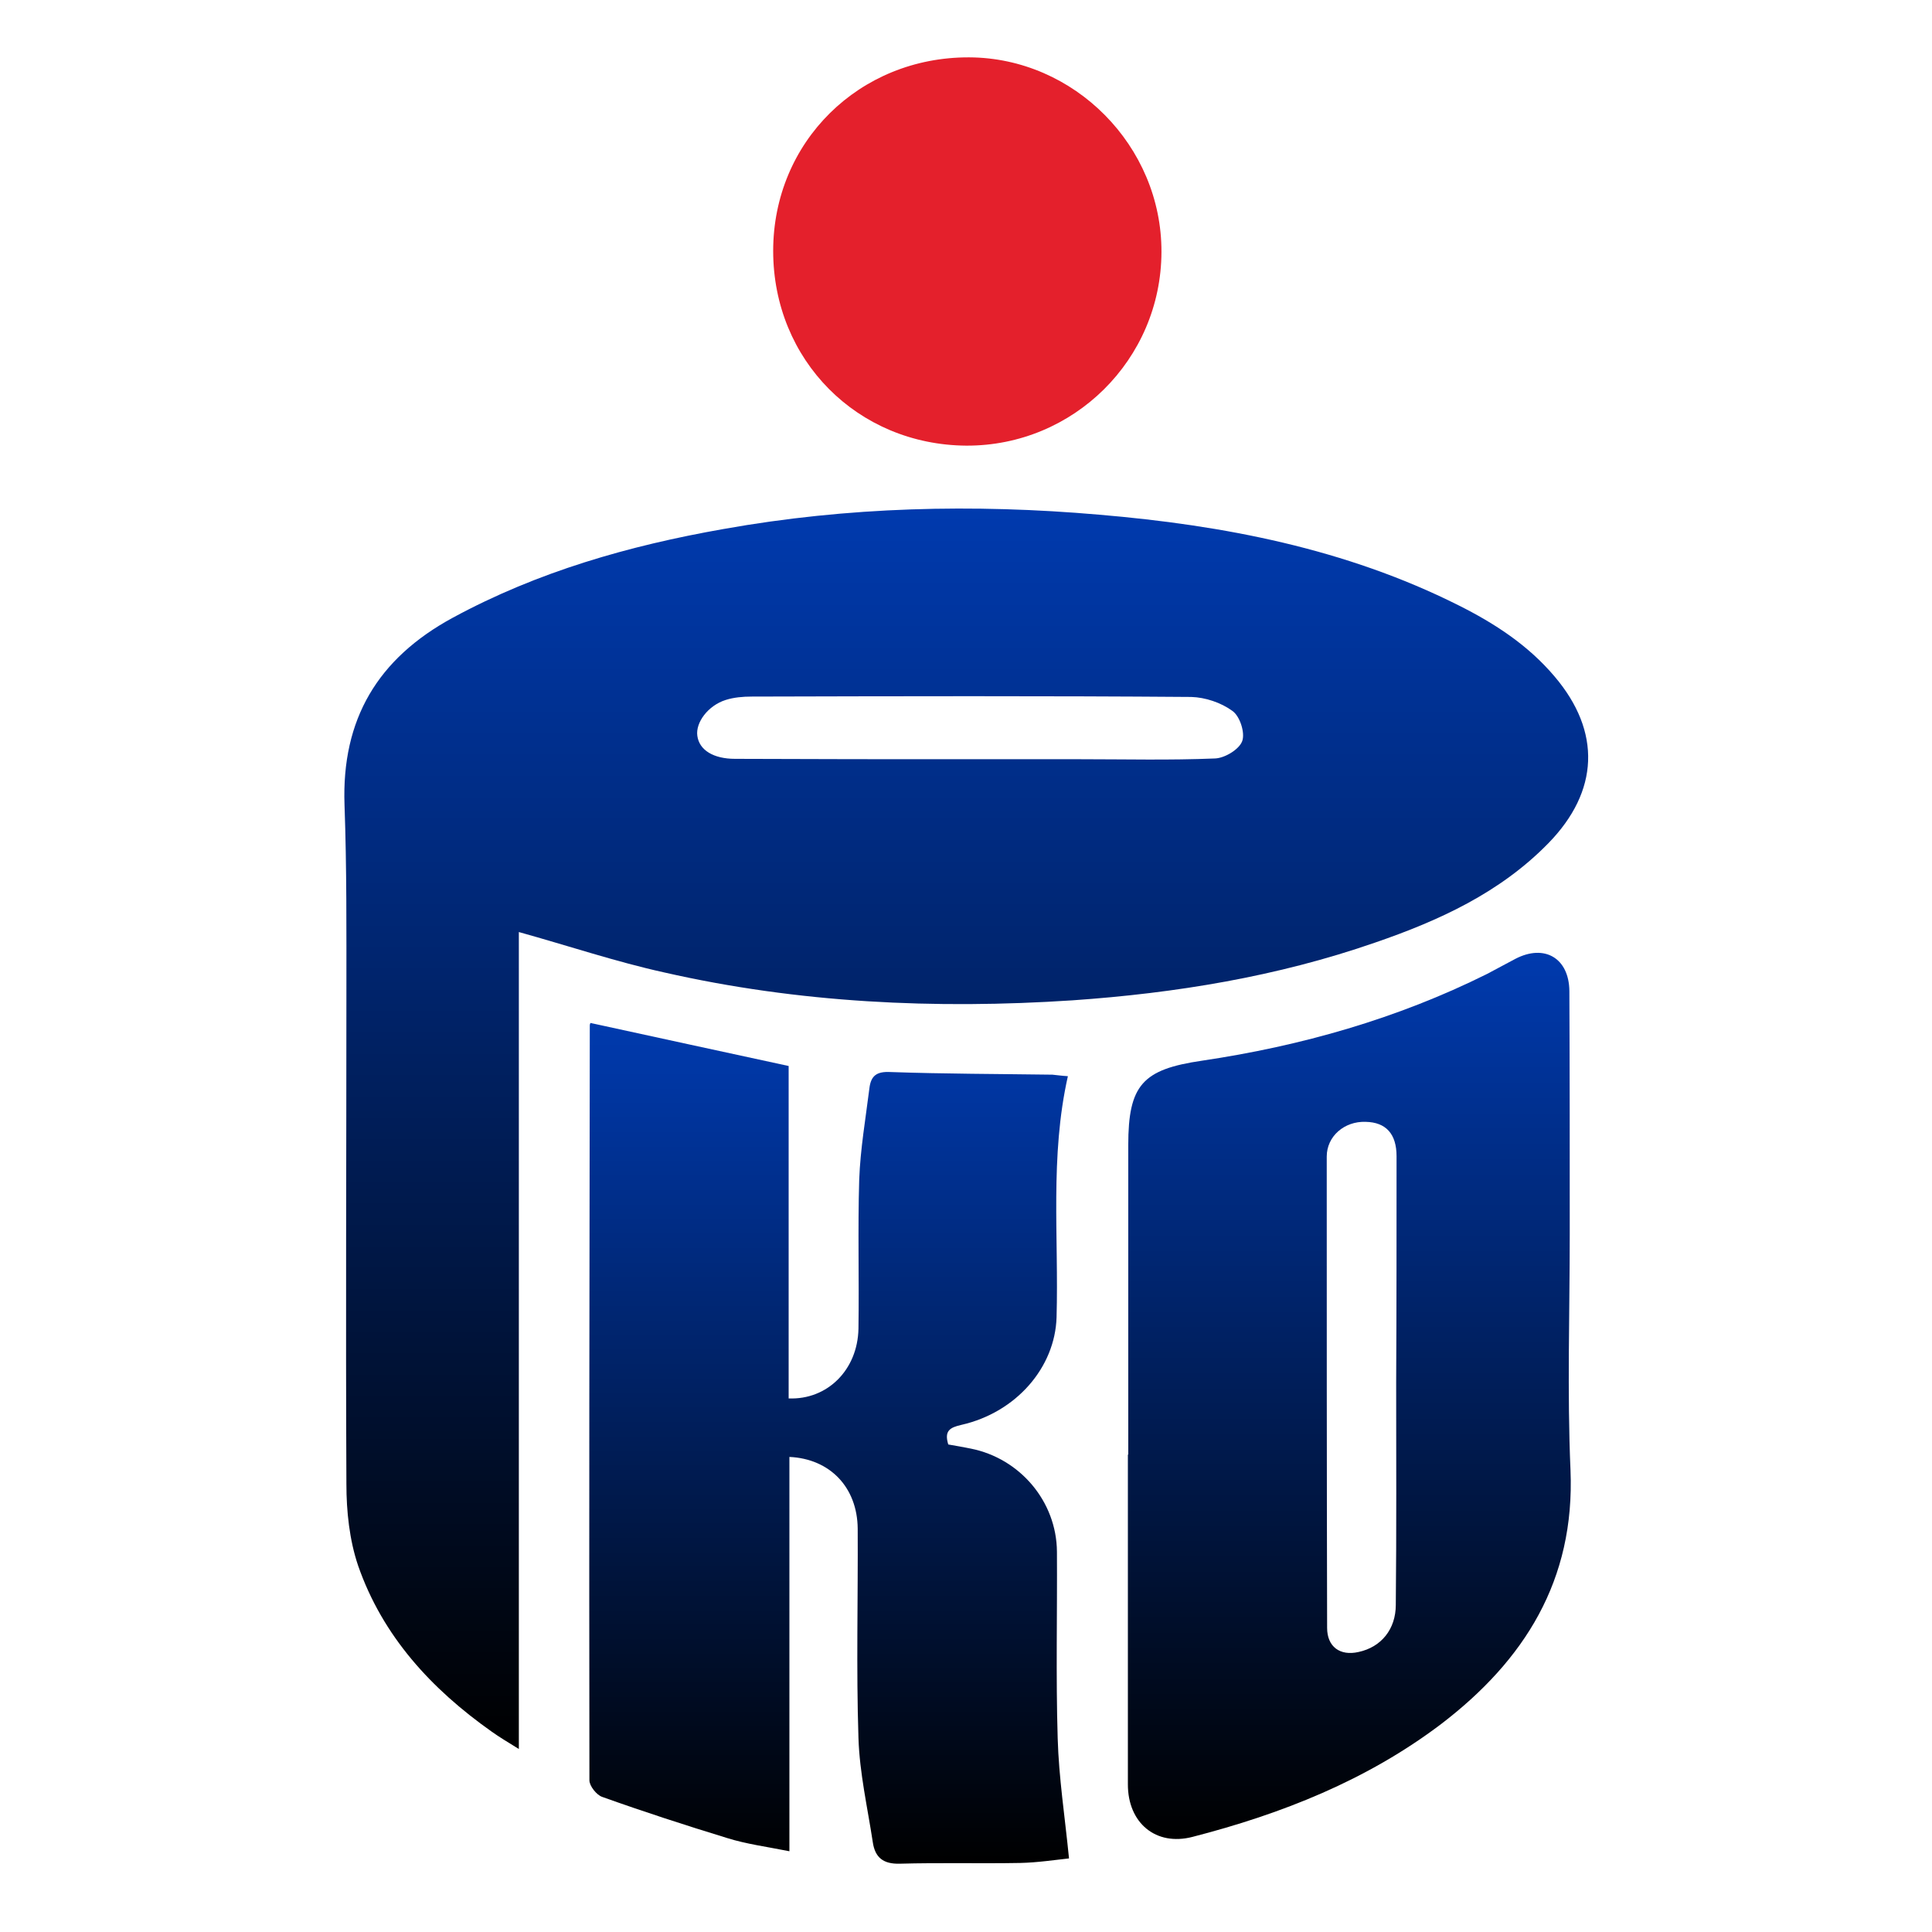
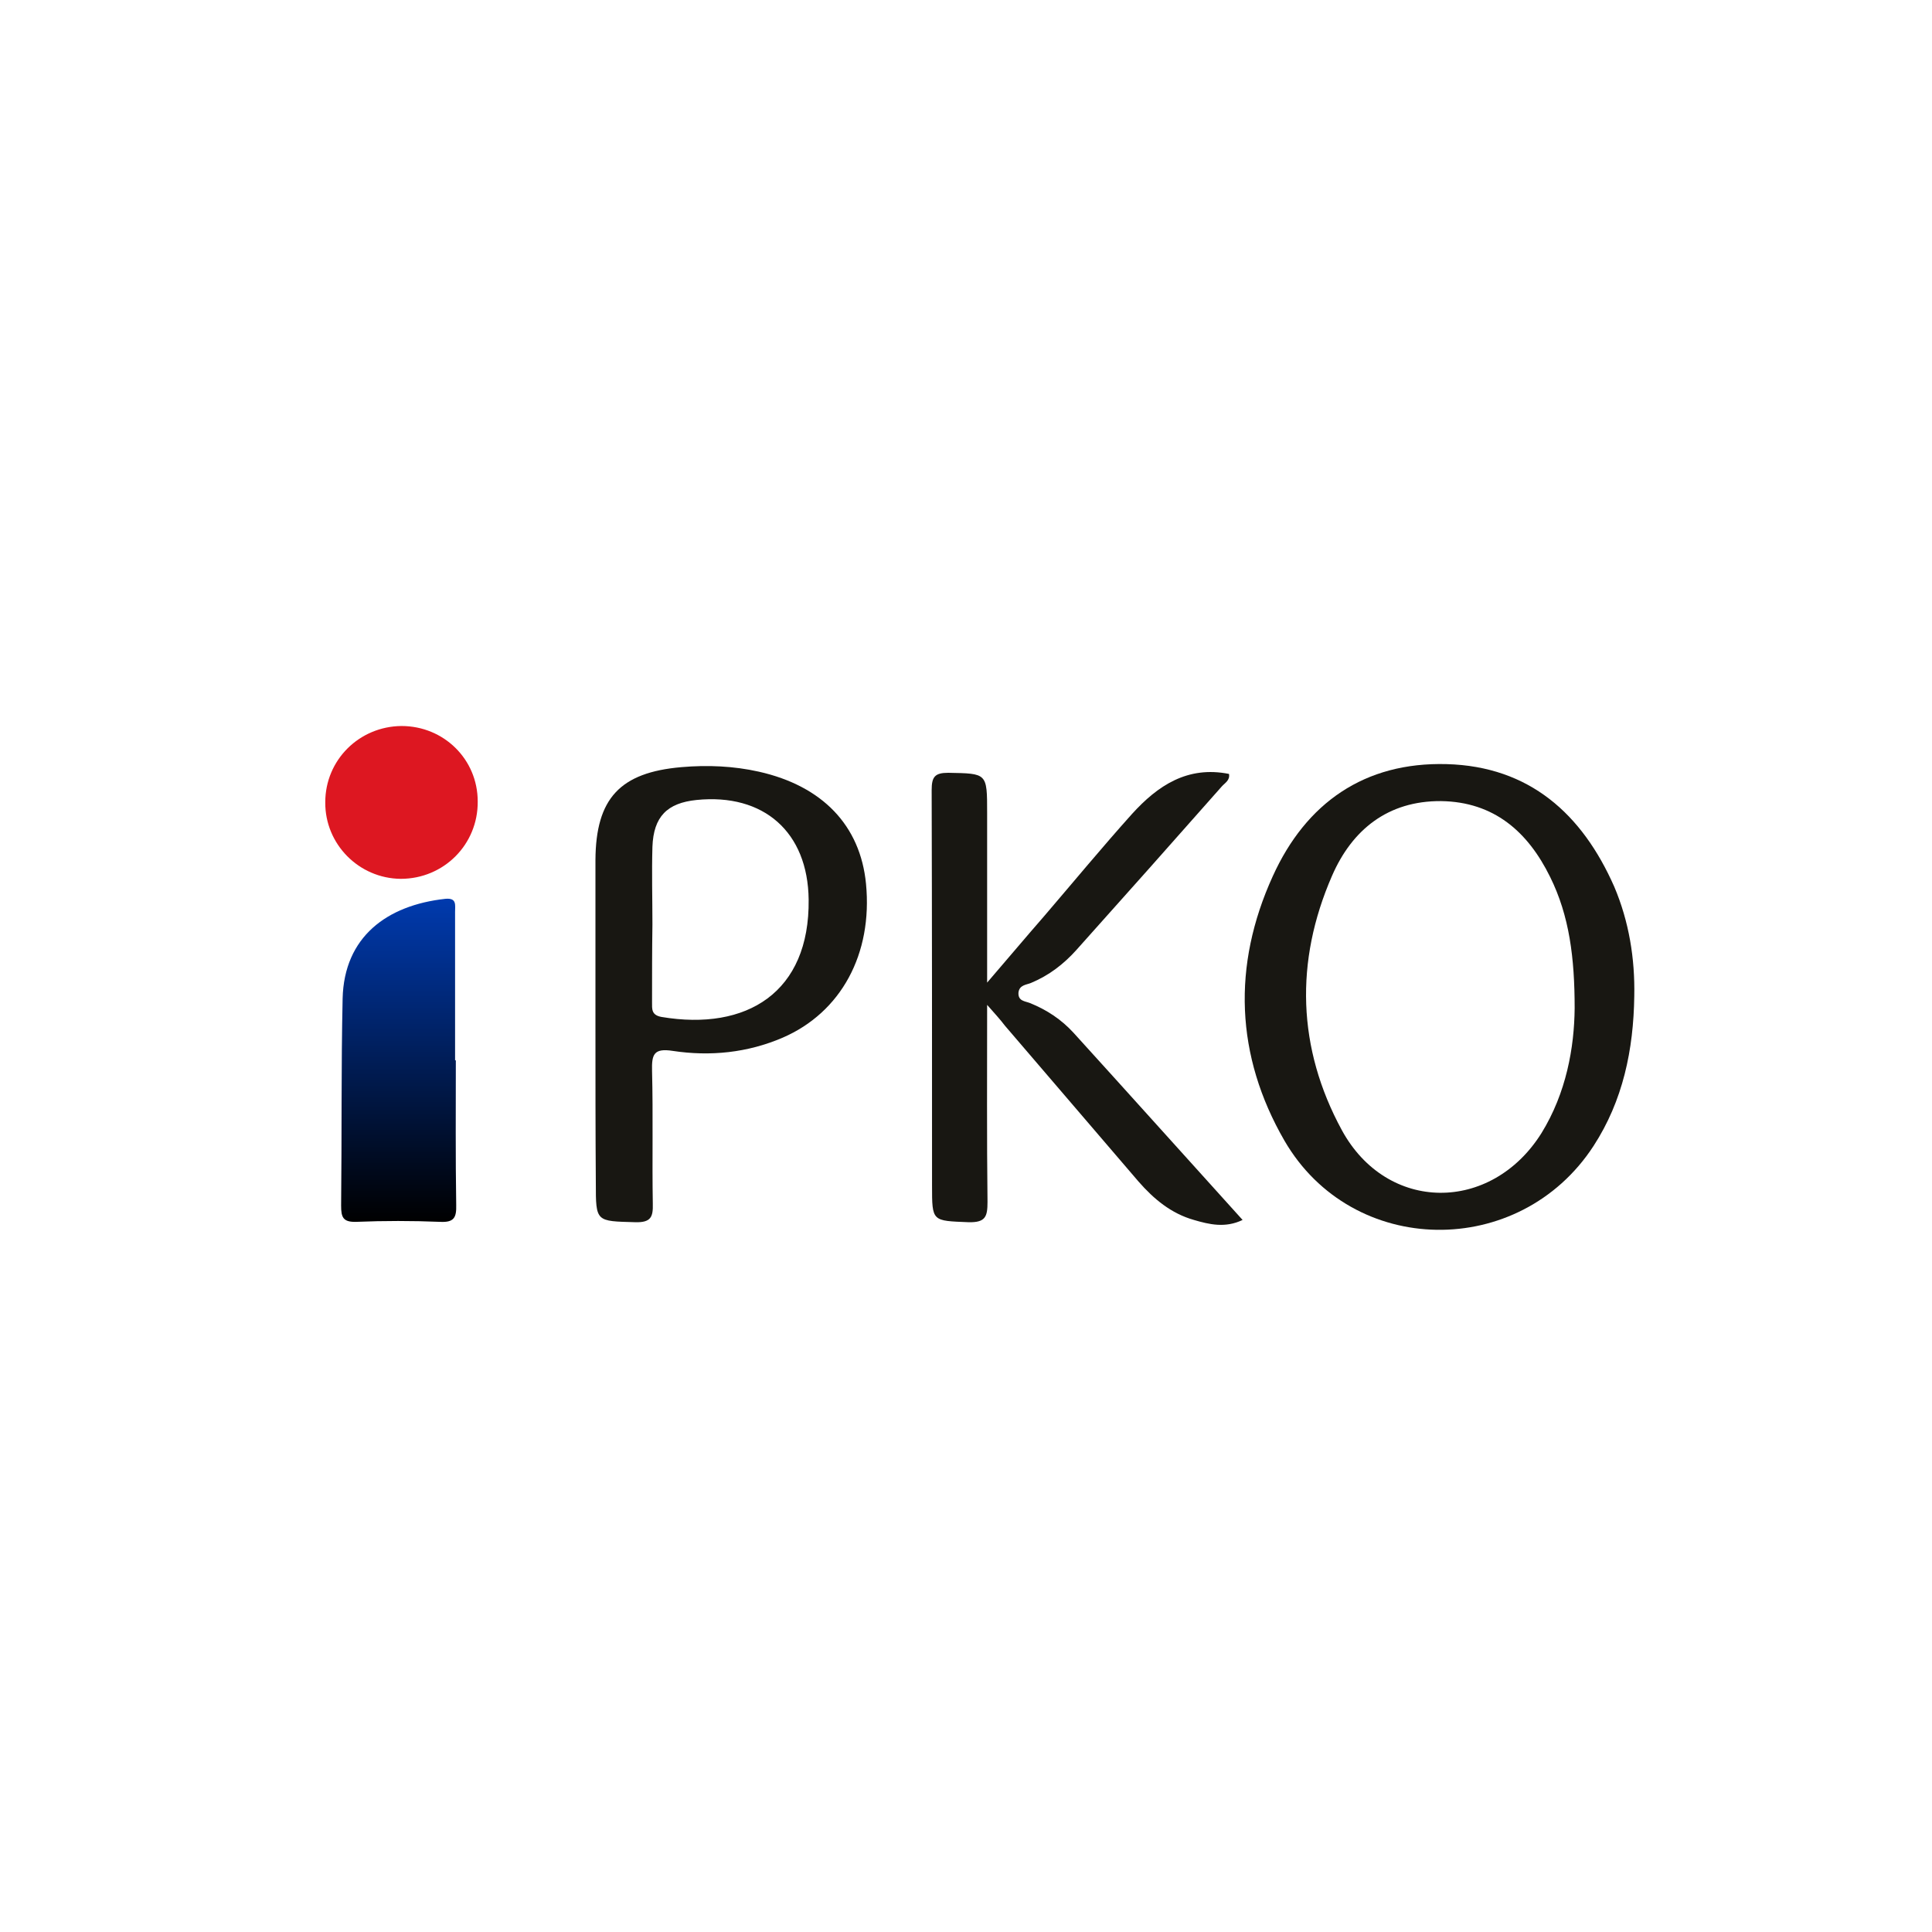
<svg xmlns="http://www.w3.org/2000/svg" version="1.1" id="Layer_1" x="0px" y="0px" viewBox="0 0 512 512" style="enable-background:new 0 0 512 512;" xml:space="preserve">
  <style type="text/css">
- 	.st0{fill:url(#SVGID_1_);}
- 	.st1{fill:url(#SVGID_2_);}
- 	.st2{fill:url(#SVGID_3_);}
- 	.st3{fill:#E4202C;}
+ 	.st0{fill:#181712;}
+ 	.st1{fill:url(#SVGID_1_);}
+ 	.st2{fill:#DD1721;}
</style>
-   <linearGradient id="SVGID_1_" gradientUnits="userSpaceOnUse" x1="256.056" y1="463.42" x2="256.056" y2="134.77">
+   <path class="st0" d="M433.1,264c-0.2,14.2-3,27.7-10.8,39.7c-19.6,30.1-63.9,29.6-81.9-1.4c-13-22.5-13.9-46.4-3.1-70.1  c8.8-19.4,24.3-30.3,46.1-29.7c21.9,0.6,35.9,13.2,44.4,32.5C431.7,244.2,433.3,254,433.1,264z M417.3,267.2  c0-13.4-1.4-24.5-6.5-34.8c-5.9-12-14.9-19.9-28.9-20.1c-14.1-0.1-23.6,7.6-28.9,19.8c-9.9,22.7-9.2,45.7,2.6,67.4  c12,22,39.6,22,52.9,0.8C415.1,289.6,417.2,277.6,417.3,267.2z" />
+   <path class="st0" d="M261.6,266.3c0,18.3-0.1,35.3,0.1,52.2c0,3.9-0.5,5.5-5,5.4c-9.7-0.4-9.7-0.1-9.7-9.7c0-34.9,0-69.9-0.1-104.8  c0-3.5,0.8-4.6,4.4-4.6c10.3,0.2,10.3,0,10.3,10.6c0,14.5,0,29.1,0,45c5.6-6.5,10.3-12.1,15.1-17.6c7.8-9.1,15.4-18.3,23.3-27.1  c6.8-7.5,14.7-12.8,25.7-10.6c0.3,1.7-1.1,2.4-1.9,3.3c-12.8,14.5-25.6,28.9-38.5,43.3c-3.4,3.8-7.3,6.8-12.1,8.8  c-1.2,0.5-3.1,0.5-3.3,2.6c-0.1,2.2,1.7,2.2,3,2.7c4.5,1.8,8.4,4.4,11.6,7.9c14.9,16.4,29.7,32.9,44.8,49.6c-4.6,2.2-8.8,1.2-12.9,0  c-6-1.7-10.6-5.5-14.7-10.2c-11.8-13.8-23.6-27.5-35.4-41.3C265.1,270.2,263.7,268.7,261.6,266.3z" />
+   <path class="st0" d="M157.8,272.2c0-14.8,0-29.5,0-44.3c0.1-16.3,6.5-23.2,22.8-24.6c6.9-0.6,13.8-0.3,20.5,1.2  c16.9,3.8,26.9,14.3,28.4,29.7c1.8,18.6-6.6,34.1-22.1,40.8c-9.3,4-19.2,5-29.1,3.5c-5.1-0.8-5.6,1-5.5,5.3  c0.3,11.7,0,23.5,0.2,35.2c0.1,3.5-0.5,5-4.6,4.9c-10.5-0.3-10.5,0-10.5-10.4C157.8,299.7,157.8,286,157.8,272.2z M172.9,245  C172.8,245,172.8,245,172.9,245c-0.1,6.9-0.1,13.7-0.1,20.6c0,1.8-0.2,3.4,2.5,3.9c22.6,3.8,39.3-6.5,39-31.1  c-0.2-17.9-11.9-28.2-29.7-26.4c-7.8,0.8-11.4,4.4-11.7,12.4C172.7,231.3,172.9,238.1,172.9,245z" />
+   <linearGradient id="SVGID_1_" gradientUnits="userSpaceOnUse" x1="105.624" y1="323.819" x2="105.624" y2="238.184">
    <stop offset="0" style="stop-color:#000000" />
    <stop offset="1" style="stop-color:#003AAE" />
  </linearGradient>
-   <path class="st0" d="M137.5,247c0,71.8,0,143.5,0,216.5c-2.9-1.8-5.1-3.1-7.2-4.6c-16-11.3-28.9-25.3-35.4-44  c-2.3-6.8-3.1-14.4-3.1-21.6c-0.2-43.3,0-86.7,0-130c0-16.7,0.1-33.3-0.5-50c-0.8-22.7,8.8-38.8,28.7-49.6  c22.5-12.2,46.7-19.1,71.7-23.5c33-5.9,66.3-6.7,99.6-3.8c33,2.8,65.3,9,95.2,24c9.6,4.8,18.5,10.6,25.5,18.9  c12.4,14.6,11.8,30.4-1.7,44.2c-12.8,13.1-29,20.5-45.9,26.3c-25.9,9-52.8,13.4-80.2,15.3c-36.4,2.4-72.6,0.7-108.2-7.4  C163.3,254.9,150.8,250.7,137.5,247z M257.5,201.2c9.5,0,19,0,28.5,0c12,0,24,0.3,36-0.2c2.6-0.1,6.4-2.4,7.2-4.6  c0.8-2.2-0.6-6.6-2.6-8c-3-2.2-7.2-3.6-10.9-3.7c-38.8-0.3-77.6-0.2-116.5-0.1c-2.3,0-4.7,0.2-6.9,0.9c-4.7,1.5-8,6-7.5,9.5  c0.5,3.8,4.3,6.1,10,6.1C215.9,201.2,236.7,201.2,257.5,201.2z" />
-   <linearGradient id="SVGID_2_" gradientUnits="userSpaceOnUse" x1="219.59" y1="493.935" x2="219.59" y2="271.188">
-     <stop offset="0" style="stop-color:#000000" />
-     <stop offset="1" style="stop-color:#003AAE" />
-   </linearGradient>
-   <path class="st1" d="M283,285.2c-4.8,21.3-2.4,42.7-3,63.9c-0.4,13.3-10.7,25.2-25.2,28.5c-3.1,0.7-4.6,1.6-3.5,5.2  c1.9,0.3,3.9,0.7,6,1.1c13,2.6,22.7,14,22.8,27.3c0.1,16.5-0.3,33,0.2,49.5c0.3,10.4,1.9,20.7,3,31.8c-3.8,0.4-8.3,1.1-12.9,1.2  c-10.7,0.2-21.3-0.1-32,0.2c-4.3,0.1-6.5-1.6-7.1-5.7c-1.4-9.2-3.5-18.3-3.8-27.6c-0.6-18.5-0.1-37-0.2-55.5  c-0.1-10.9-7.3-18.5-18.1-19c0,34.6,0,69.1,0,104.5c-6-1.2-11.4-1.9-16.5-3.5c-11.1-3.4-22.2-7-33.1-10.9c-1.5-0.5-3.4-2.9-3.4-4.4  c-0.1-66.7,0-133.3,0.1-200c0-0.3,0.1-0.6,0.2-0.7c17.3,3.8,34.6,7.5,52.5,11.4c0,29,0,58.6,0,88.1c10.3,0.4,18.3-7.6,18.5-18.5  c0.2-13.2-0.2-26.3,0.2-39.5c0.3-8.1,1.7-16.2,2.7-24.2c0.4-3.3,1.9-4.5,5.6-4.3c14.3,0.5,28.6,0.5,42.9,0.7  C280,284.9,281.3,285.1,283,285.2z" />
-   <linearGradient id="SVGID_3_" gradientUnits="userSpaceOnUse" x1="357.598" y1="487.384" x2="357.598" y2="252.541">
-     <stop offset="0" style="stop-color:#000000" />
-     <stop offset="1" style="stop-color:#003AAE" />
-   </linearGradient>
-   <path class="st2" d="M299,385.5c0-27.3,0-54.7,0-82c0-16,3.8-20.1,19.5-22.4c26.3-3.9,51.7-11.1,75.6-23c2.5-1.3,5-2.7,7.5-4  c7.7-4,14.2-0.2,14.3,8.5c0.1,21.5,0.1,43,0.1,64.5c0,20.8-0.7,41.7,0.2,62.5c1.2,29.2-12.2,50.4-34.3,67.3  c-19.7,14.9-42.2,23.8-65.9,29.9c-9.7,2.5-17.1-3.7-17.1-13.9c0-29.2,0-58.3,0-87.5C298.9,385.5,299,385.5,299,385.5z M370,366.3  C370.1,366.3,370.1,366.3,370,366.3c0.1-20,0.1-40,0.1-59.9c0-5.9-2.8-9-8.2-9.1c-5.6-0.2-10.3,3.8-10.3,9.2  c0,41.6,0,83.2,0.1,124.9c0,5,3.4,7.5,8.3,6.4c6.1-1.3,9.9-6.1,9.9-12.5C370.1,405.6,370,386,370,366.3z" />
-   <path class="st3" d="M204.9,66.5c0-28.9,22.8-51.4,51.9-51.3c27.9,0.1,51.1,23.5,51,51.6c-0.1,28.5-23.3,51.4-51.7,51.3  C227.2,117.9,204.9,95.4,204.9,66.5z" />
+   <path class="st1" d="M120.8,281c0,12.8-0.1,25.5,0.1,38.3c0.1,3.4-0.6,4.7-4.3,4.5c-7.4-0.3-14.8-0.3-22.2,0c-3.5,0.1-4-1.2-4-4.3  c0.2-18.3,0-36.6,0.4-54.9c0.4-16.3,11.7-24.7,27.2-26.4c3.1-0.3,2.6,1.6,2.6,3.5c0,13.1,0,26.2,0,39.3  C120.6,281,120.7,281,120.8,281z" />
+   <path class="st2" d="M126.6,212.4c0.1,11.4-9,20.5-20.4,20.5c-11.1-0.1-20.1-9.2-20-20.3c0-11.2,9-20.1,20.2-20.2  C117.6,192.4,126.6,201.2,126.6,212.4z" />
</svg>
